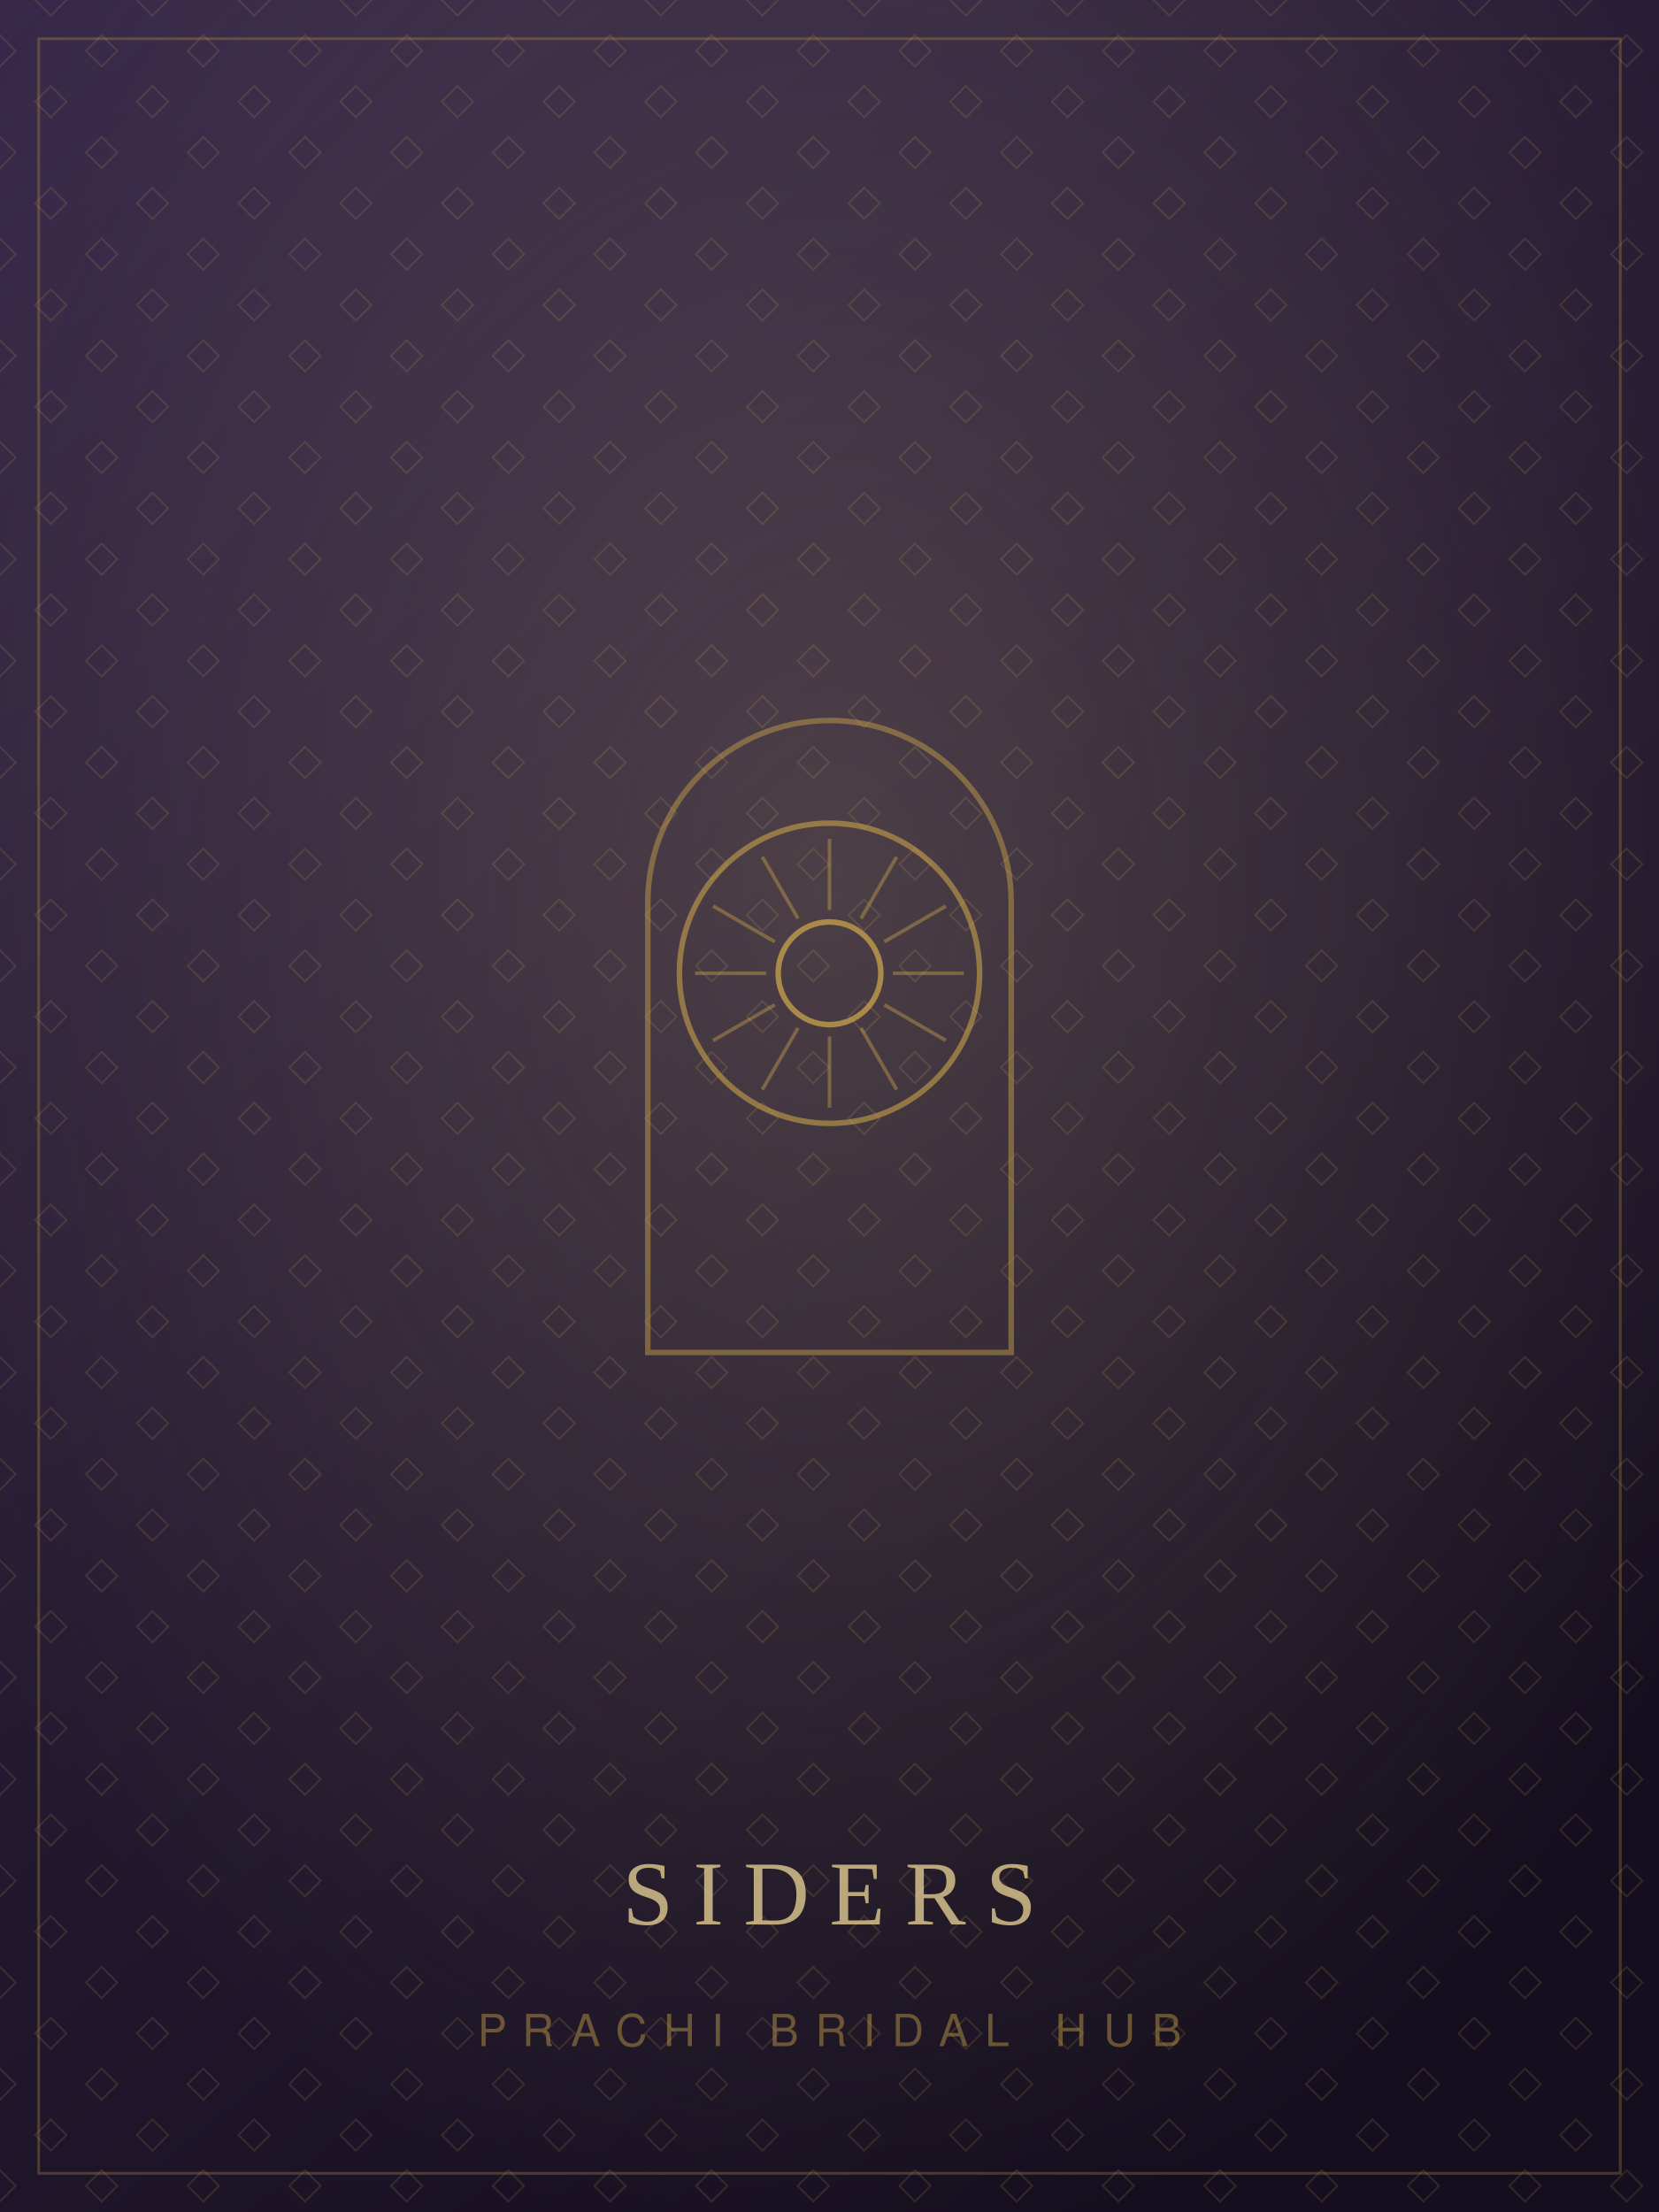
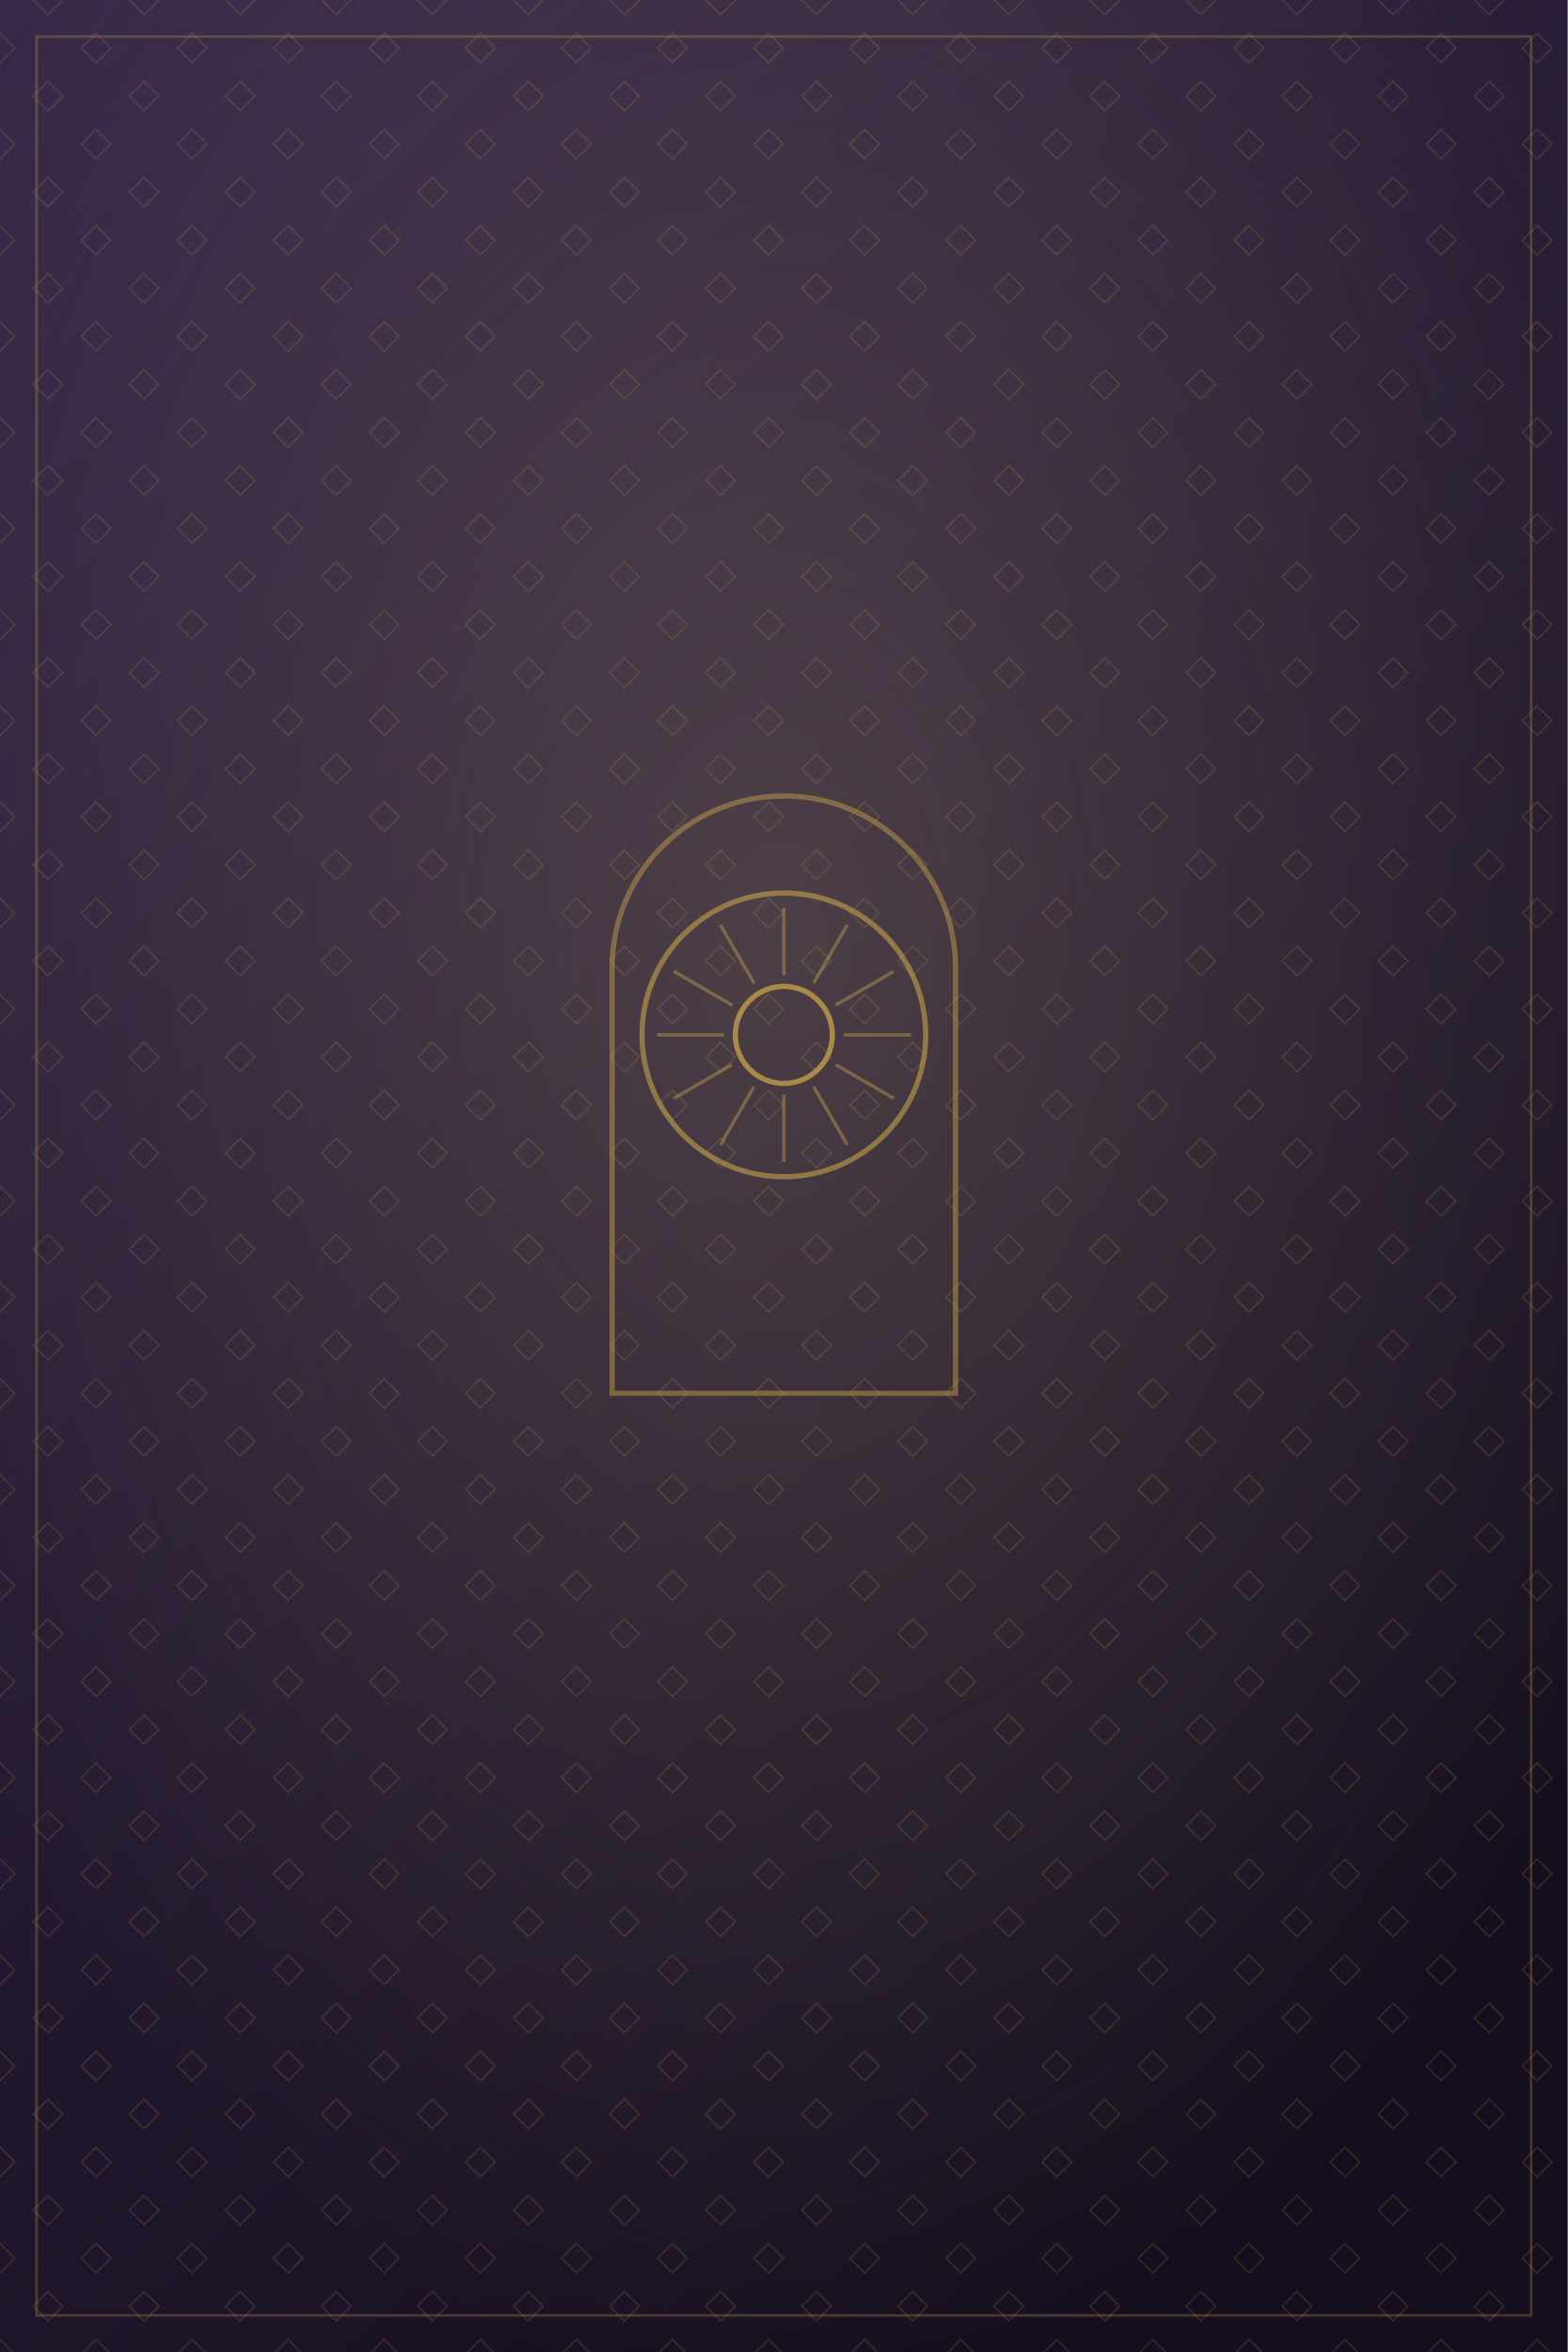
- <svg xmlns="http://www.w3.org/2000/svg" viewBox="0 0 600 800" width="600" height="800" role="img" aria-label="Siders">
+ <svg xmlns="http://www.w3.org/2000/svg" viewBox="0 0 600 900" width="600" height="900" role="img" aria-label="Siders">
  <defs>
    <linearGradient id="bg-siders" x1="0" y1="0" x2="0.6" y2="1">
      <stop offset="0%" stop-color="#38294A" />
      <stop offset="100%" stop-color="#150E1E" />
    </linearGradient>
    <radialGradient id="glow-siders" cx="50%" cy="40%" r="62%">
      <stop offset="0%" stop-color="#E4CE93" stop-opacity="0.20" />
      <stop offset="100%" stop-color="#E4CE93" stop-opacity="0" />
    </radialGradient>
    <pattern id="jaali-siders" width="26" height="26" patternUnits="userSpaceOnUse" patternTransform="rotate(45)">
      <rect width="26" height="26" fill="none" />
      <rect x="9" y="9" width="8" height="8" fill="none" stroke="#C8A24A" stroke-width="0.7" opacity="0.16" />
    </pattern>
  </defs>
-   <rect width="600" height="800" fill="url(#bg-siders)" />
-   <rect width="600" height="800" fill="url(#jaali-siders)" />
-   <rect width="600" height="800" fill="url(#glow-siders)" />
+   <rect width="600" height="900" fill="url(#bg-siders)" />
+   <rect width="600" height="900" fill="url(#jaali-siders)" />
+   <rect width="600" height="900" fill="url(#glow-siders)" />
  <g stroke="#C8A24A" fill="none" stroke-width="2.00" opacity="0.85">
-     <path d="M 234.286 489.143              L 234.286 326.286              A 65.714 65.714 0 0 1 365.714 326.286              L 365.714 489.143 Z" opacity="0.55" />
-     <circle cx="300" cy="352" r="54.286" opacity="0.7" />
-     <circle cx="300" cy="352" r="18.571" opacity="0.9" />
+     <path d="M 234.286 533.143              L 234.286 370.286              A 65.714 65.714 0 0 1 365.714 370.286              L 365.714 533.143 Z" opacity="0.55" />
+     <circle cx="300" cy="396" r="54.286" opacity="0.7" />
+     <circle cx="300" cy="396" r="18.571" opacity="0.9" />
    <g opacity="0.5" stroke-width="1.29">
-       <line x1="322.9" y1="352.0" x2="348.6" y2="352.0" />
-       <line x1="319.8" y1="363.4" x2="342.1" y2="376.3" />
-       <line x1="311.4" y1="371.8" x2="324.3" y2="394.1" />
-       <line x1="300.0" y1="374.9" x2="300.0" y2="400.6" />
-       <line x1="288.6" y1="371.8" x2="275.7" y2="394.1" />
-       <line x1="280.2" y1="363.4" x2="257.9" y2="376.3" />
-       <line x1="277.1" y1="352.0" x2="251.4" y2="352.0" />
-       <line x1="280.2" y1="340.6" x2="257.9" y2="327.7" />
-       <line x1="288.6" y1="332.2" x2="275.7" y2="309.9" />
-       <line x1="300.0" y1="329.1" x2="300.0" y2="303.4" />
-       <line x1="311.4" y1="332.2" x2="324.3" y2="309.9" />
-       <line x1="319.8" y1="340.6" x2="342.1" y2="327.7" />
+       <line x1="322.9" y1="396.0" x2="348.6" y2="396.0" />
+       <line x1="319.8" y1="407.4" x2="342.1" y2="420.3" />
+       <line x1="311.4" y1="415.8" x2="324.3" y2="438.1" />
+       <line x1="300.0" y1="418.9" x2="300.0" y2="444.6" />
+       <line x1="288.6" y1="415.8" x2="275.7" y2="438.1" />
+       <line x1="280.2" y1="407.4" x2="257.9" y2="420.3" />
+       <line x1="277.1" y1="396.0" x2="251.4" y2="396.0" />
+       <line x1="280.2" y1="384.6" x2="257.9" y2="371.7" />
+       <line x1="288.6" y1="376.2" x2="275.7" y2="353.9" />
+       <line x1="300.0" y1="373.1" x2="300.0" y2="347.4" />
+       <line x1="311.4" y1="376.2" x2="324.3" y2="353.9" />
+       <line x1="319.8" y1="384.6" x2="342.1" y2="371.7" />
    </g>
  </g>
-   <rect x="14" y="14" width="572" height="772" fill="none" stroke="#C8A24A" stroke-width="1" opacity="0.28" />
-   <text x="300" y="696" fill="#E4CE93" opacity="0.78" font-family="Georgia, 'Times New Roman', serif" font-size="33" letter-spacing="7.2" text-anchor="middle">SIDERS</text>
-   <text x="300" y="740" fill="#C8A24A" opacity="0.45" font-family="Helvetica, Arial, sans-serif" font-size="16" letter-spacing="6.0" text-anchor="middle">PRACHI BRIDAL HUB</text>
+   <rect x="14" y="14" width="572" height="872" fill="none" stroke="#C8A24A" stroke-width="1" opacity="0.28" />
</svg>
